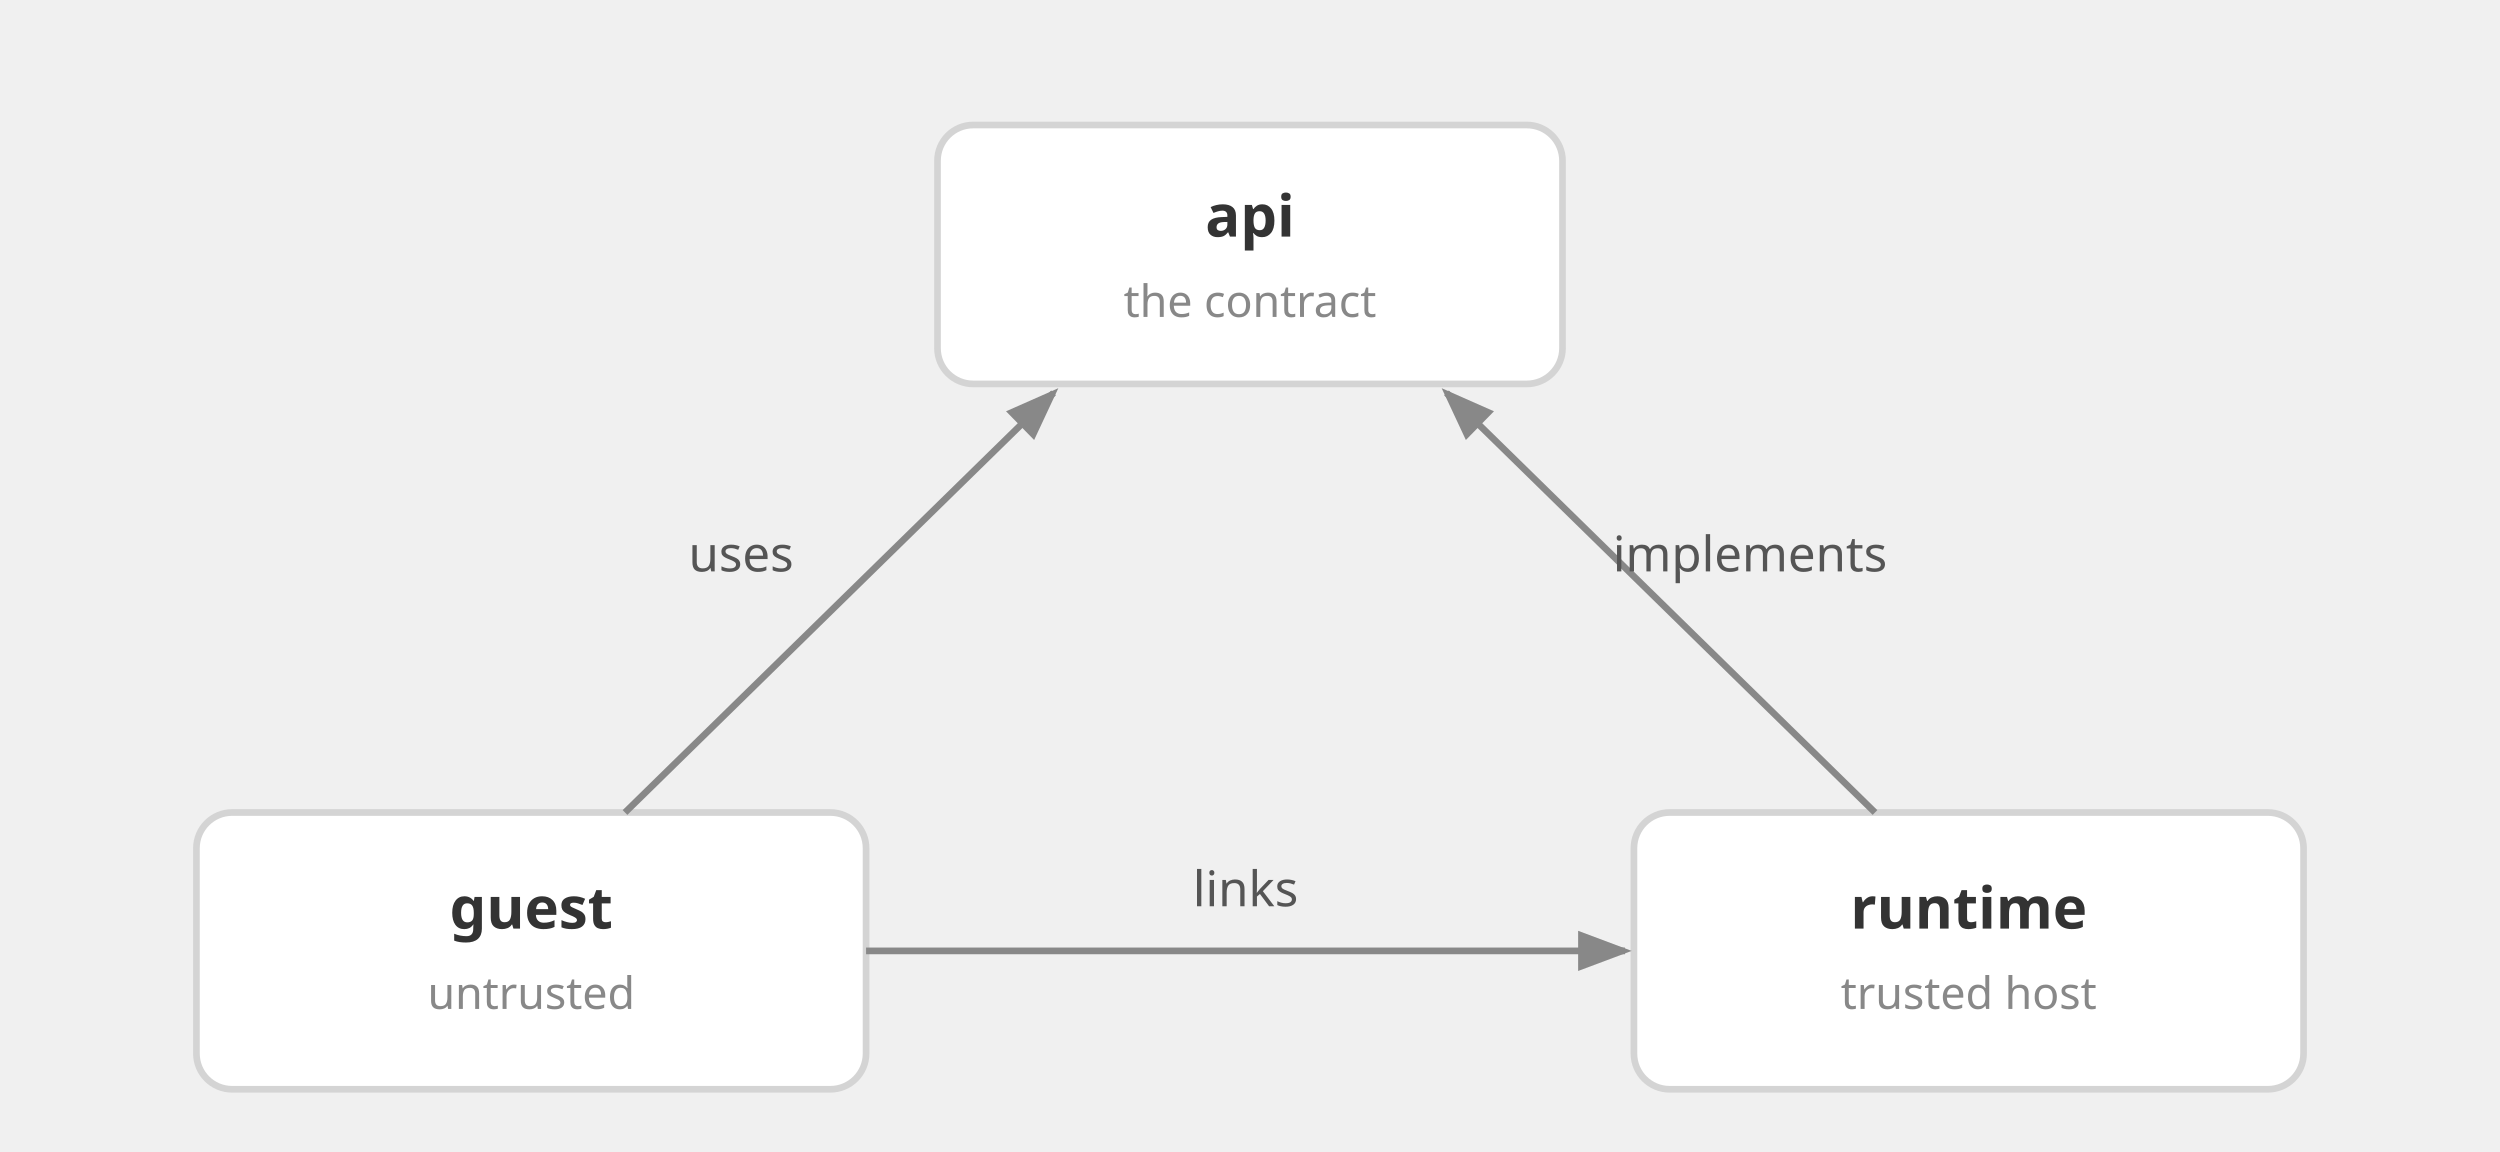
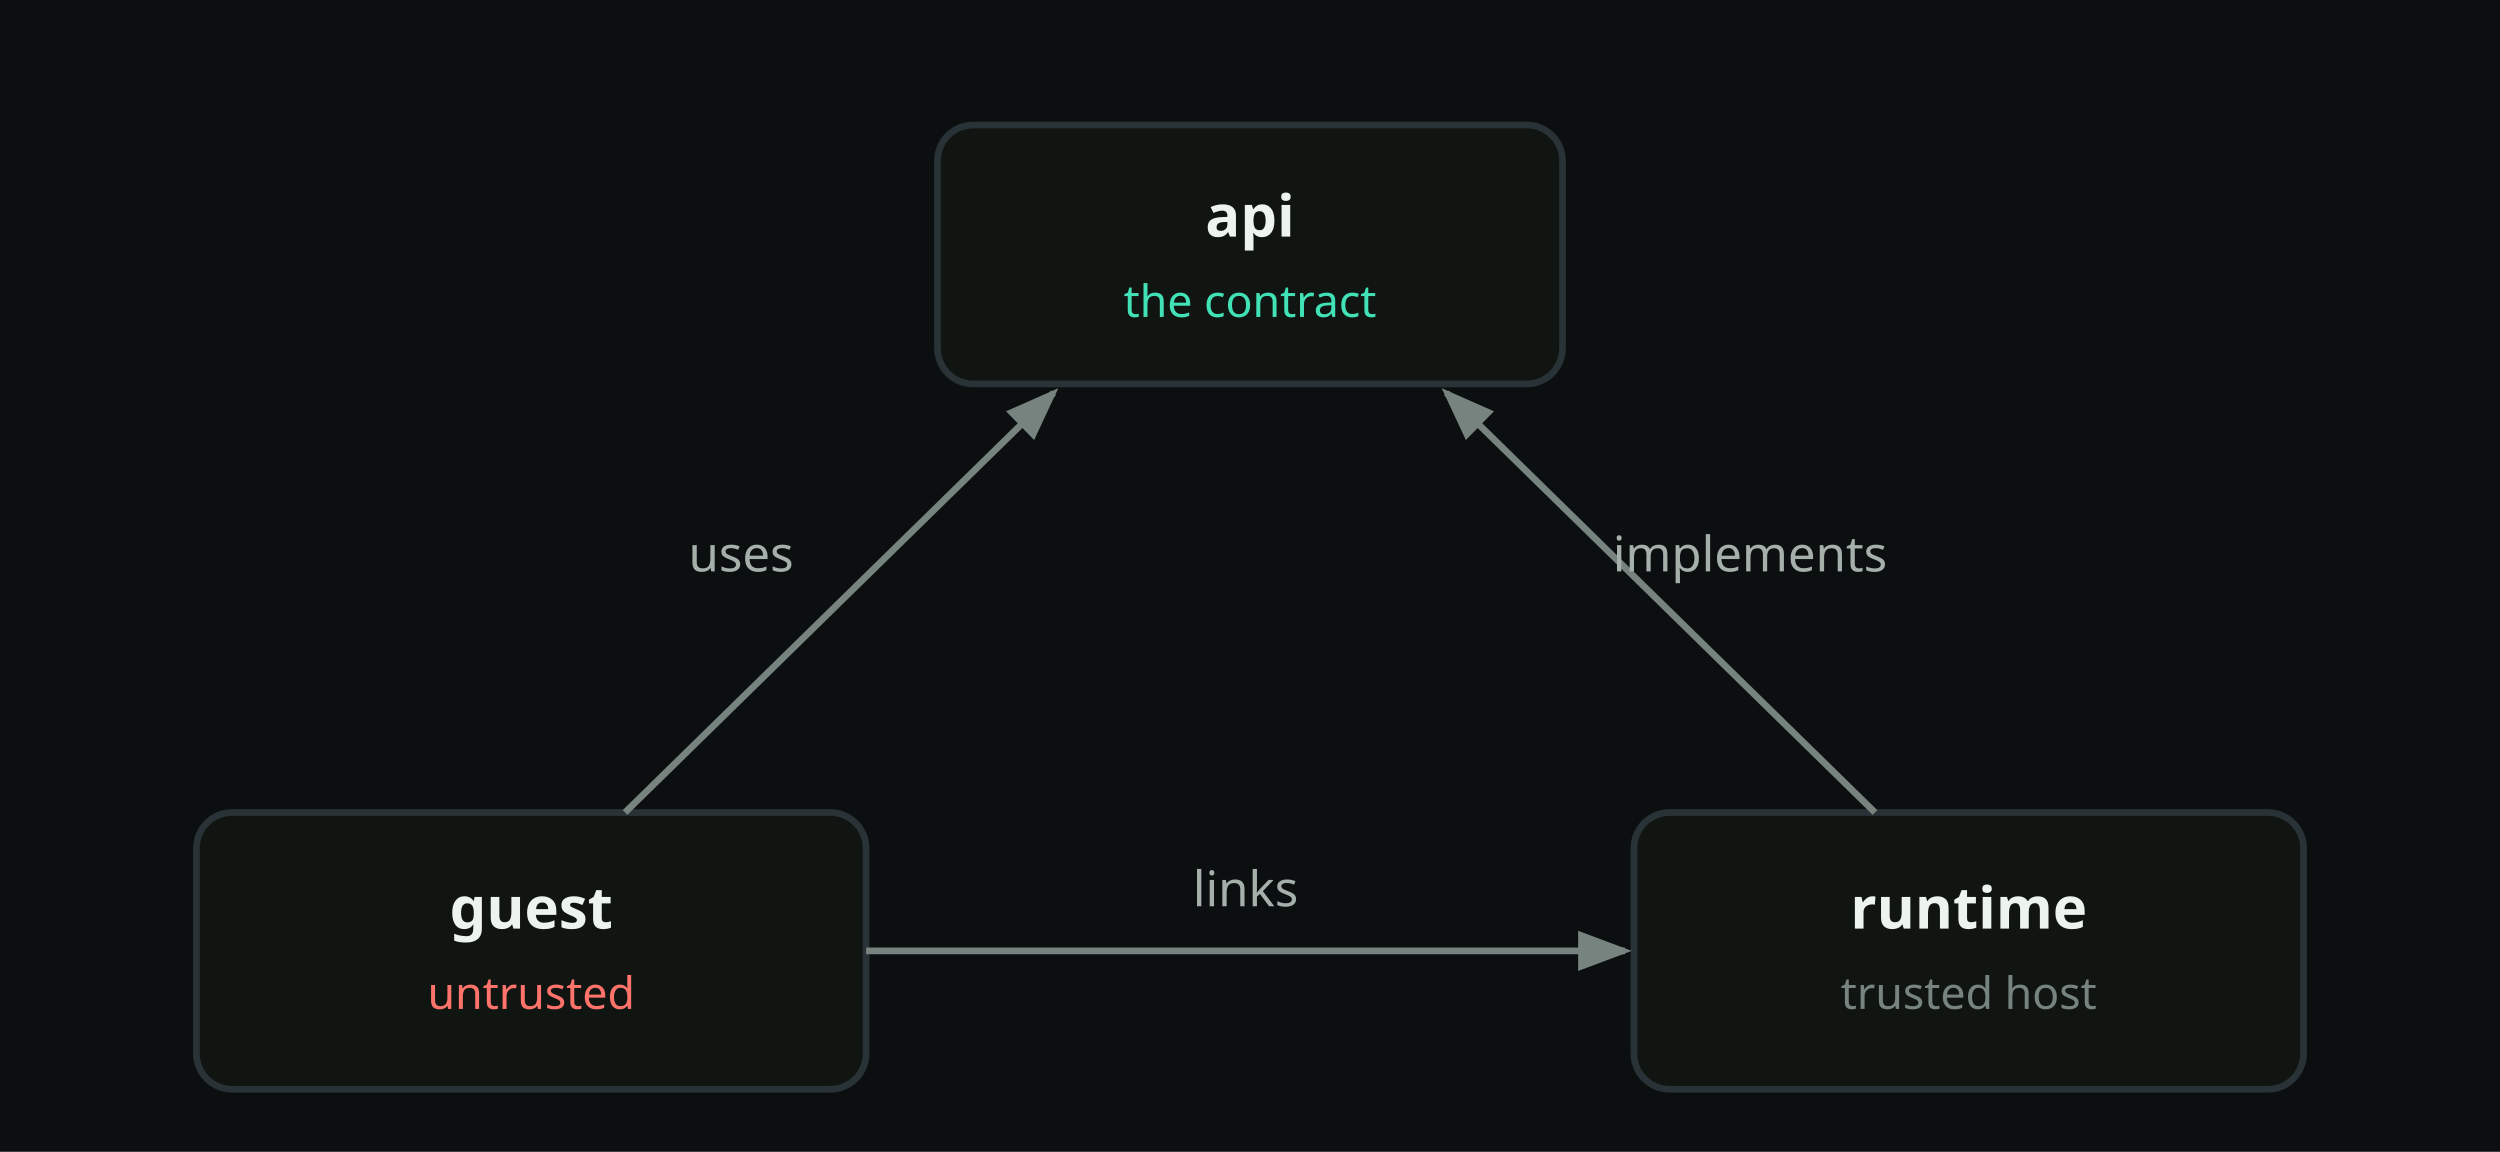
<svg xmlns="http://www.w3.org/2000/svg" viewBox="0 0 560 258" width="560" height="258" style="max-width:100%;height:auto;font-family:system-ui,sans-serif">
  <defs>
    <marker id="dep-arr" markerWidth="8" markerHeight="6" refX="7" refY="3" orient="auto">
-       <path d="M0,0 L8,3 L0,6 Z" fill="#888" />
+       <path d="M0,0 L8,3 L0,6 Z" fill="#77837e" />
    </marker>
  </defs>
-   <rect x="210" y="28" width="140" height="58" rx="8" fill="#fff" stroke="#d4d4d4" stroke-width="1.5" />
-   <text x="280" y="53" text-anchor="middle" font-size="13" font-weight="600" fill="#333">api</text>
-   <text x="280" y="71" text-anchor="middle" font-size="10" fill="#888">the contract</text>
-   <rect x="44" y="182" width="150" height="62" rx="8" fill="#fff" stroke="#d4d4d4" stroke-width="1.5" />
-   <text x="119" y="208" text-anchor="middle" font-size="13" font-weight="600" fill="#333">guest</text>
-   <text x="119" y="226" text-anchor="middle" font-size="10" fill="#888">untrusted</text>
-   <rect x="366" y="182" width="150" height="62" rx="8" fill="#fff" stroke="#d4d4d4" stroke-width="1.5" />
-   <text x="441" y="208" text-anchor="middle" font-size="13" font-weight="600" fill="#333">runtime</text>
-   <text x="441" y="226" text-anchor="middle" font-size="10" fill="#888">trusted host</text>
-   <line x1="140" y1="182" x2="236" y2="88" stroke="#888" stroke-width="1.5" marker-end="url(#dep-arr)" />
-   <line x1="420" y1="182" x2="324" y2="88" stroke="#888" stroke-width="1.5" marker-end="url(#dep-arr)" />
-   <line x1="194" y1="213" x2="364" y2="213" stroke="#888" stroke-width="1.5" marker-end="url(#dep-arr)" />
-   <text x="166" y="128" text-anchor="middle" font-size="11" fill="#555">uses</text>
-   <text x="392" y="128" text-anchor="middle" font-size="11" fill="#555">implements</text>
-   <text x="279" y="203" text-anchor="middle" font-size="11" fill="#555">links</text>
+   <rect width="560" height="258" fill="#0b0f10" />
+   <rect x="210" y="28" width="140" height="58" rx="8" fill="#101512" stroke="#293236" stroke-width="1.5" />
+   <text x="280" y="53" text-anchor="middle" font-size="13" font-weight="600" fill="#edf3ef">api</text>
+   <text x="280" y="71" text-anchor="middle" font-size="10" fill="#42e2b7">the contract</text>
+   <rect x="44" y="182" width="150" height="62" rx="8" fill="#101512" stroke="#293236" stroke-width="1.5" />
+   <text x="119" y="208" text-anchor="middle" font-size="13" font-weight="600" fill="#edf3ef">guest</text>
+   <text x="119" y="226" text-anchor="middle" font-size="10" fill="#ff736b">untrusted</text>
+   <rect x="366" y="182" width="150" height="62" rx="8" fill="#101512" stroke="#293236" stroke-width="1.5" />
+   <text x="441" y="208" text-anchor="middle" font-size="13" font-weight="600" fill="#edf3ef">runtime</text>
+   <text x="441" y="226" text-anchor="middle" font-size="10" fill="#77837e">trusted host</text>
+   <line x1="140" y1="182" x2="236" y2="88" stroke="#77837e" stroke-width="1.5" marker-end="url(#dep-arr)" />
+   <line x1="420" y1="182" x2="324" y2="88" stroke="#77837e" stroke-width="1.5" marker-end="url(#dep-arr)" />
+   <line x1="194" y1="213" x2="364" y2="213" stroke="#77837e" stroke-width="1.5" marker-end="url(#dep-arr)" />
+   <text x="166" y="128" text-anchor="middle" font-size="11" fill="#a6b0ab">uses</text>
+   <text x="392" y="128" text-anchor="middle" font-size="11" fill="#a6b0ab">implements</text>
+   <text x="279" y="203" text-anchor="middle" font-size="11" fill="#a6b0ab">links</text>
</svg>
